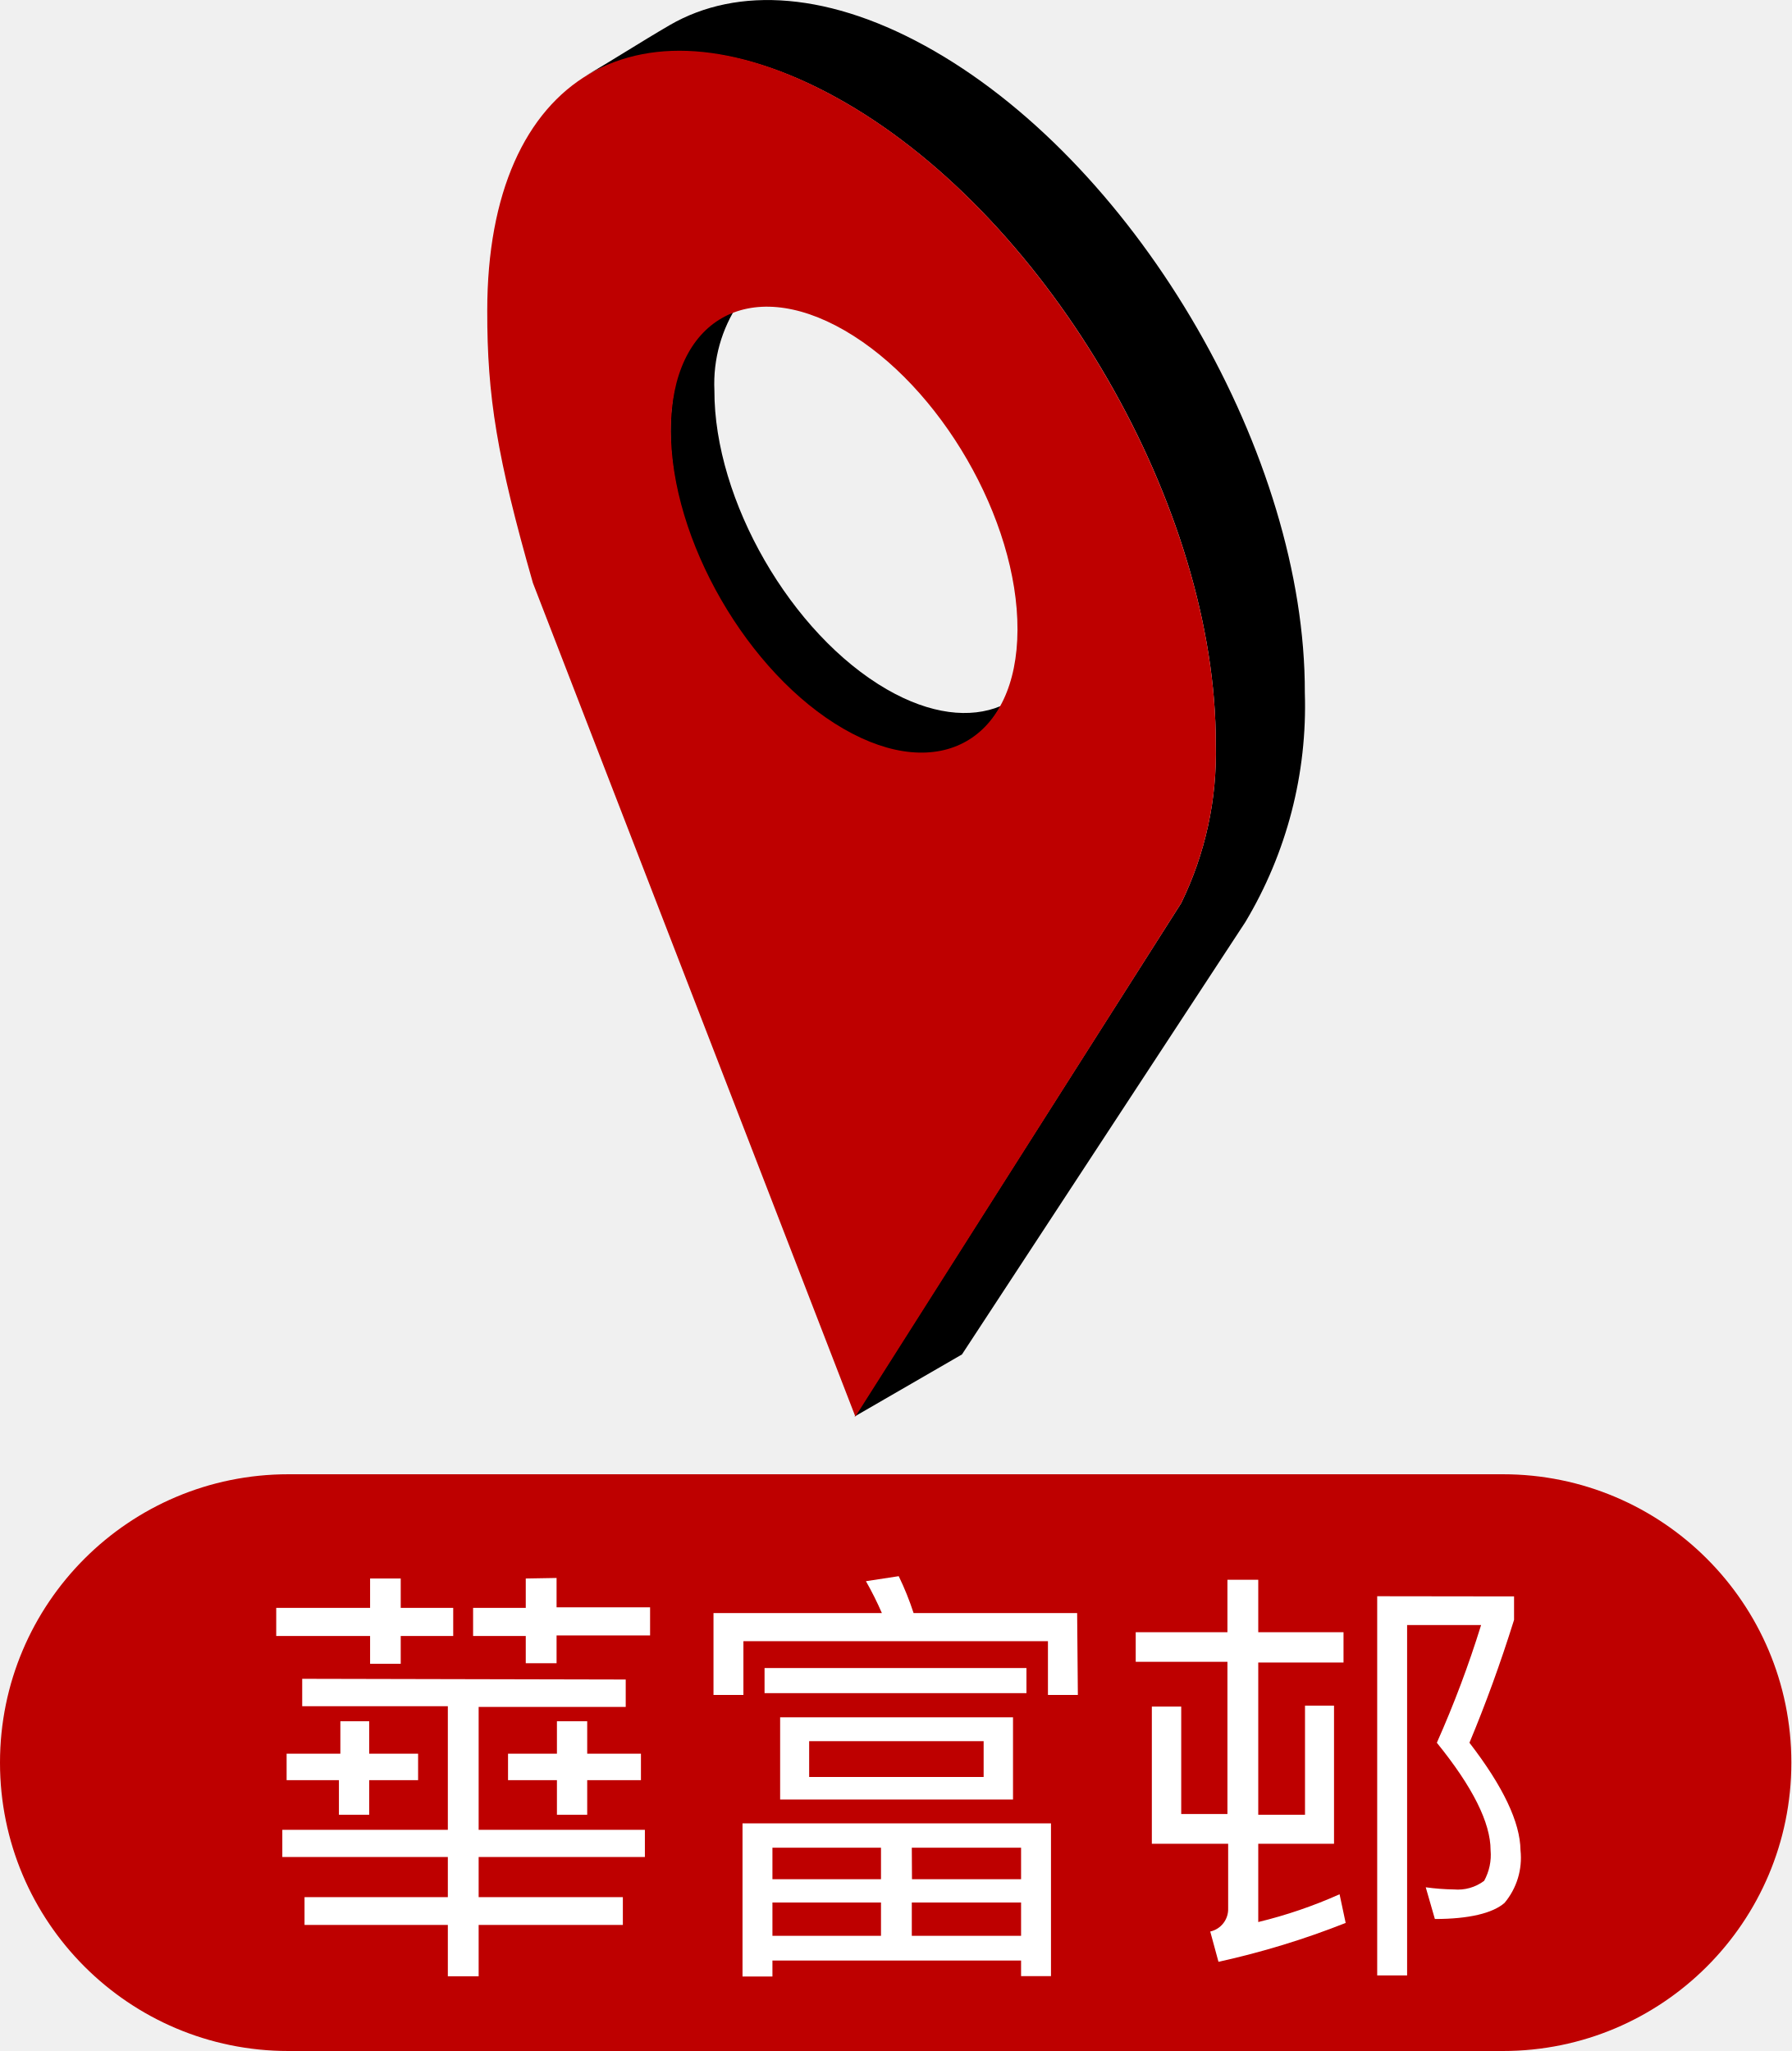
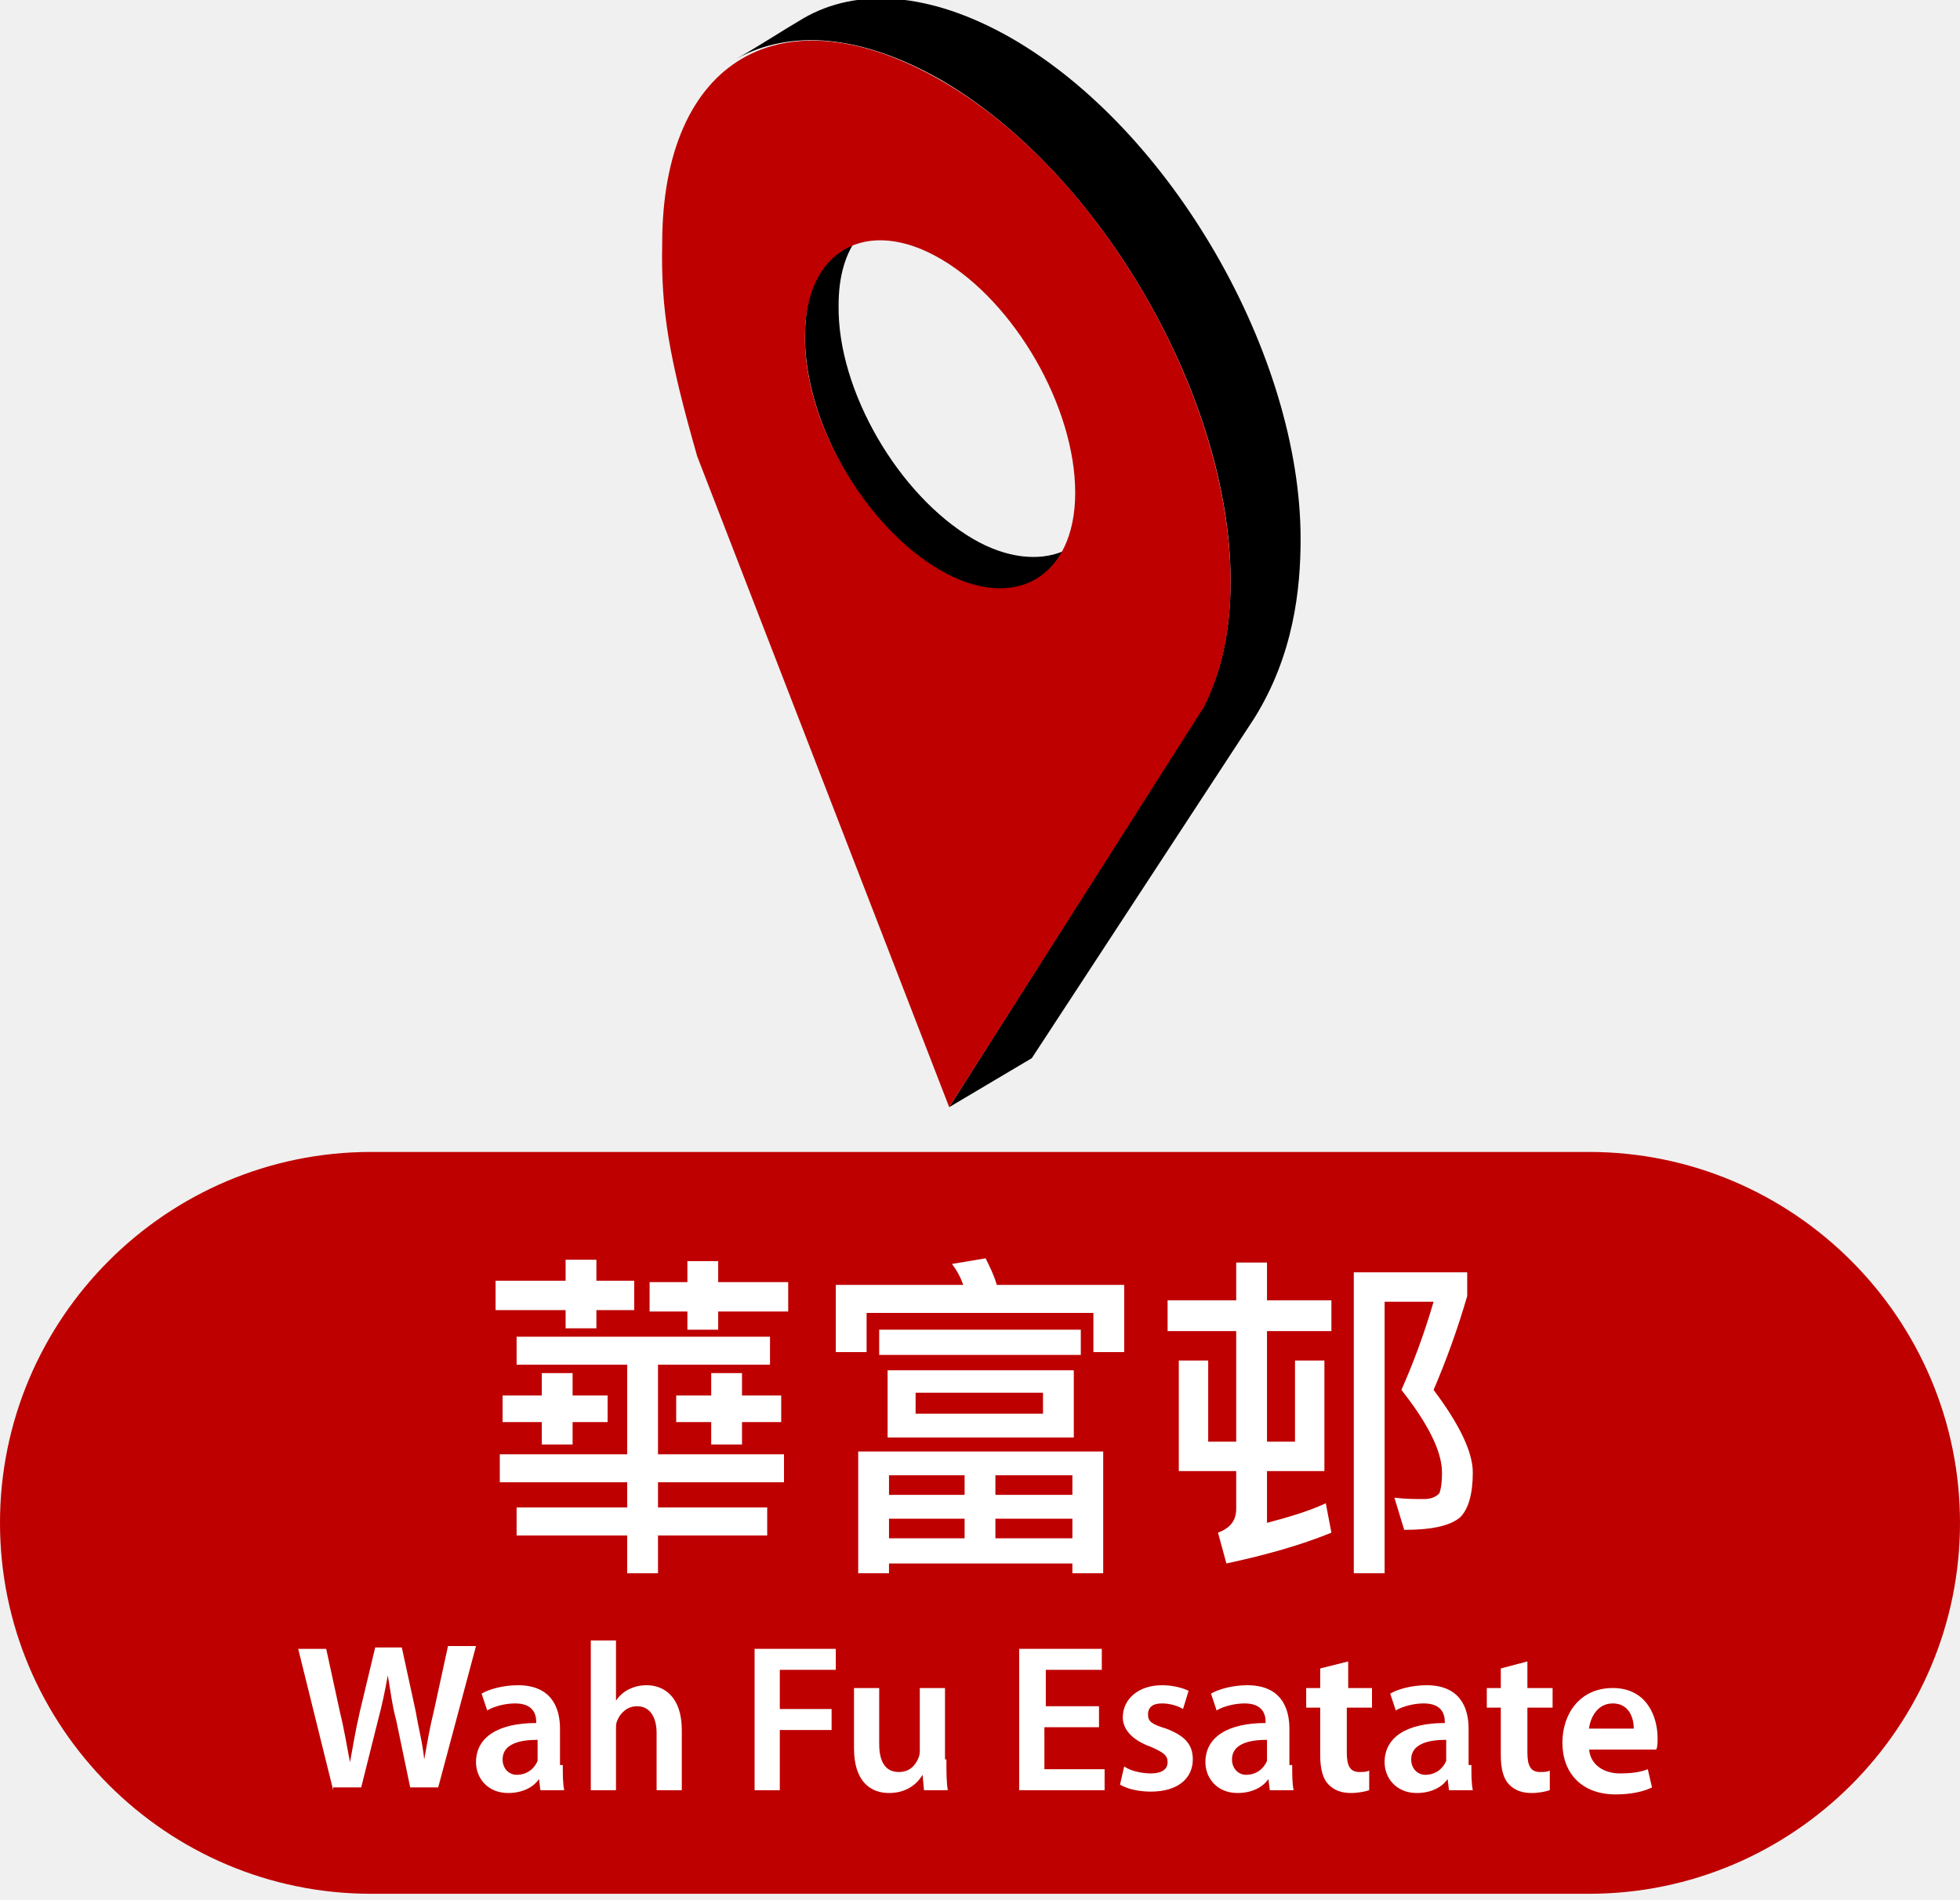
- <svg xmlns="http://www.w3.org/2000/svg" width="100" height="114.51" viewBox="0 0 100 114.51">
-   <g id="Layer_2" data-name="Layer 2">
-     <g id="Pointer">
-       <g>
-         <rect y="82.31" width="100" height="32.2" rx="16.1" style="fill: #be0000" />
-         <g>
-           <path d="M20.66,89.77V88.13h1.71v1.64H25.3v1.57H22.37v1.55H20.66V91.34H15.42V89.77Zm14.27,4v1.53H26.72v6.86H36v1.52H26.72v2.24h8.05v1.55H26.72v2.87H25v-2.87H17v-1.55H25v-2.24H15.76v-1.52H25V95.26H16.87V93.73ZM20.61,96.1v1.81h2.73v1.48H20.61v1.93H18.92V99.39H16V97.91h3V96.1Zm10.46-8v1.64h5.22v1.57H31.07v1.55H29.35V91.34H26.41V89.77h2.94V88.13Zm1.71,8v1.81h3v1.48h-3v1.93H31.09V99.39H28.36V97.91h2.73V96.1Z" style="fill: #fff" />
-           <path d="M60.17,94.63H58.5v-3h-17v3H39.83V90.06h9.4a18.44,18.44,0,0,0-.89-1.78L50.17,88A16.12,16.12,0,0,1,51,90.06h9.13Zm-1.5,15.7H57v-.87H43.12v.89H41.45V101.8H58.67ZM57.3,93.13v1.4H42.68v-1.4Zm-8.12,11.79v-1.76H43.12v1.76Zm0,3.16v-1.86H43.12v1.86Zm7.37-12.2v4.59h-13V95.88Zm-1.64,1.33H45.17v2h9.74Zm-4,7.71H57v-1.76H50.9ZM57,108.08v-1.86H50.9v1.86Z" style="fill: #fff" />
-           <path d="M68.52,91.13V88.2h1.72v2.93H75v1.69H70.24v8.5h2.61V95.23h1.62v7.71H70.24v4.37a26.29,26.29,0,0,0,4.54-1.55l.34,1.6a46.35,46.35,0,0,1-7.1,2.17l-.46-1.69a1.28,1.28,0,0,0,1-1.3v-3.6H64.3V95.28h1.64v6h2.58v-8.5H63.4V91.13Zm16-2v1.31c-.77,2.46-1.6,4.73-2.49,6.86q2.82,3.66,2.85,6a3.92,3.92,0,0,1-.89,2.94c-.66.58-2,.9-3.89.9l-.51-1.77a12.7,12.7,0,0,0,1.57.12,2.45,2.45,0,0,0,1.69-.48,3,3,0,0,0,.36-1.71q0-2.3-3-6a59.41,59.41,0,0,0,2.47-6.57H78.55v19.56H76.88V89.12Z" style="fill: #fff" />
-         </g>
-         <g>
-           <path d="M49.51,38.49c-5.34-3.08-9.65-10.56-9.63-16.7a8.06,8.06,0,0,1,1.36-4.86c-2.36.72-3.8,3.36-3.81,7.17,0,6.14,4.3,13.62,9.64,16.7,3.89,2.25,7.25,1.53,8.79-1.38C54.16,40.13,51.94,39.89,49.51,38.49Z" />
-           <path d="M47.19,5.73C41.42,2.4,36.38,2.09,32.61,4.28c1.58-.91,3.13-1.92,4.78-2.88,3.78-2.19,9-1.88,14.77,1.45C63.62,9.46,72.88,25.5,72.84,38.67a23.45,23.45,0,0,1-3.32,12.81L53.7,75.62l-6,3.47L65.94,50.42a19.06,19.06,0,0,0,1.93-8.87C67.91,28.39,58.65,12.35,47.19,5.73Z" />
-         </g>
-         <path d="M67.87,41.55a19.06,19.06,0,0,1-1.93,8.87L47.75,79.09l-18-46.54c-2-7-2.56-10.41-2.55-15.21,0-13.17,8.57-18.22,20-11.61S67.91,28.39,67.87,41.55Zm-20.78-.86c5.35,3.09,9.69.61,9.71-5.53s-4.3-13.62-9.65-16.71-9.68-.6-9.7,5.54,4.3,13.62,9.64,16.7h0" style="fill: #be0000" />
-       </g>
-     </g>
+ <svg xmlns="http://www.w3.org/2000/svg" version="1.1" id="Layer_1" x="0px" y="0px" width="140px" height="135.7px" viewBox="0 0 140 135.7" style="enable-background:new 0 0 140 135.7;" xml:space="preserve">
+   <path style="fill:#BE0000;" d="M113.5,135.3h-87C11.9,135.3,0,123.4,0,108.8v0c0-14.6,11.9-26.5,26.5-26.5h87  c14.6,0,26.5,11.9,26.5,26.5v0C140,123.4,128.1,135.3,113.5,135.3z" />
+   <g>
+     <path style="fill:#FFFFFF;" d="M40.4,91.5v-1.5h2.2v1.5h2.7v2.1h-2.7v1.3h-2.2v-1.3h-5v-2.1H40.4z M55,95.5v2h-8v6.4H56v2H47v1.8   h7.8v2H47v2.7h-2.2v-2.7h-7.9v-2h7.9v-1.8h-9.1v-2h9.1v-6.4h-7.9v-2H55z M40.9,98.1v1.6h2.5v1.9h-2.5v1.6h-2.2v-1.6h-2.8v-1.9h2.8   v-1.6H40.9z M51.3,90.1v1.5h5v2.1h-5v1.3h-2.2v-1.3h-2.7v-2.1h2.7v-1.5H51.3z M53,98.1v1.6h2.8v1.9H53v1.6h-2.2v-1.6h-2.5v-1.9h2.5   v-1.6H53z" />
+     <path style="fill:#FFFFFF;" d="M80.3,96.6h-2.2v-2.8H61.9v2.8h-2.2v-4.8h9.1c-0.2-0.6-0.5-1.1-0.8-1.5l2.4-0.4   c0.3,0.6,0.6,1.2,0.8,1.9h9.1V96.6z M78.8,112.4h-2.2v-0.7H63.5v0.7h-2.2v-8.7h17.5V112.4z M77.2,95v1.8H62.8V95H77.2z M76.7,97.9   v4.8H63.4v-4.8H76.7z M68.9,106.8v-1.4h-5.4v1.4H68.9z M68.9,109.9v-1.4h-5.4v1.4H68.9z M74.5,99.5h-9.1v1.5h9.1V99.5z M71.1,106.8   h5.5v-1.4h-5.5V106.8z M76.6,109.9v-1.4h-5.5v1.4H76.6z" />
+     <path style="fill:#FFFFFF;" d="M88.3,92.9v-2.7h2.2v2.7h4.6v2.2h-4.6v7.9h2v-5.8h2.1v7.9h-4.1v3.7c1.5-0.4,2.9-0.8,4.2-1.4l0.4,2.1   c-2.2,0.9-4.7,1.6-7.5,2.2l-0.6-2.2c0.8-0.3,1.3-0.8,1.3-1.7v-2.7h-4.1v-7.9h2.1v5.8h2v-7.9h-4.9v-2.2H88.3z M104.8,90.9v1.7   c-0.7,2.4-1.5,4.6-2.4,6.7c1.8,2.4,2.8,4.4,2.8,5.9c0,1.5-0.3,2.6-0.9,3.2c-0.7,0.6-2,0.9-4,0.9l-0.7-2.3c0.8,0.1,1.5,0.1,2.1,0.1   c0.6,0,0.9-0.2,1.1-0.4c0.1-0.2,0.2-0.7,0.2-1.5c0-1.5-1-3.5-2.9-5.9c0.8-1.8,1.6-3.9,2.3-6.3h-3.5v19.4h-2.2V90.9H104.8z" />
+     <path style="fill:#FFFFFF;" d="M23.8,127.9l-2.5-10.1h2l1,4.6c0.3,1.2,0.5,2.5,0.7,3.5h0c0.2-1.1,0.4-2.3,0.7-3.6l1.1-4.6h1.9   l1,4.6c0.2,1.2,0.5,2.3,0.6,3.4h0c0.2-1.1,0.4-2.3,0.7-3.5l1-4.6H34l-2.7,10.1h-2l-1-4.8c-0.3-1.1-0.4-2.1-0.6-3.2h0   c-0.2,1.1-0.4,2.1-0.7,3.2l-1.2,4.8H23.8z" />
+     <path style="fill:#FFFFFF;" d="M40.2,126.1c0,0.7,0,1.3,0.1,1.8h-1.7l-0.1-0.8h0c-0.4,0.6-1.2,1-2.2,1c-1.5,0-2.3-1.1-2.3-2.2   c0-1.8,1.6-2.8,4.3-2.8V123c0-0.5-0.2-1.3-1.5-1.3c-0.7,0-1.5,0.2-2,0.5l-0.4-1.2c0.5-0.3,1.5-0.6,2.6-0.6c2.3,0,3,1.5,3,3.1V126.1   z M38.4,124.3c-1.3,0-2.5,0.3-2.5,1.4c0,0.7,0.5,1.1,1,1.1c0.8,0,1.3-0.5,1.5-1c0-0.1,0-0.3,0-0.4V124.3z" />
+     <path style="fill:#FFFFFF;" d="M42.2,117.2H44v4.3h0c0.2-0.3,0.5-0.6,0.9-0.8c0.4-0.2,0.8-0.3,1.3-0.3c1.2,0,2.5,0.8,2.5,3.2v4.3   h-1.8v-4.1c0-1-0.4-1.9-1.4-1.9c-0.7,0-1.2,0.5-1.4,1c-0.1,0.2-0.1,0.4-0.1,0.6v4.4h-1.8V117.2z" />
+     <path style="fill:#FFFFFF;" d="M53.9,117.8h5.8v1.5h-4v2.8h3.7v1.5h-3.7v4.3h-1.8V117.8z" />
+     <path style="fill:#FFFFFF;" d="M67.6,125.7c0,0.9,0,1.6,0.1,2.2H66l-0.1-1.1h0c-0.3,0.5-1,1.3-2.4,1.3c-1.3,0-2.5-0.8-2.5-3.2v-4.3   h1.8v4c0,1.2,0.4,2,1.4,2c0.8,0,1.2-0.5,1.4-1c0.1-0.2,0.1-0.4,0.1-0.6v-4.4h1.8V125.7z" />
+     <path style="fill:#FFFFFF;" d="M78.4,123.4h-3.8v3h4.3v1.5h-6.1v-10.1h5.9v1.5h-4v2.6h3.8V123.4z" />
+     <path style="fill:#FFFFFF;" d="M80.3,126.2c0.4,0.3,1.2,0.5,1.9,0.5c0.8,0,1.2-0.3,1.2-0.8c0-0.5-0.3-0.7-1.2-1.1   c-1.4-0.5-2-1.3-2-2.1c0-1.3,1.1-2.3,2.8-2.3c0.8,0,1.5,0.2,1.9,0.4l-0.4,1.3c-0.3-0.2-0.9-0.4-1.5-0.4c-0.7,0-1,0.3-1,0.8   c0,0.5,0.3,0.7,1.3,1c1.3,0.5,1.9,1.1,1.9,2.2c0,1.3-1,2.3-3,2.3c-0.9,0-1.7-0.2-2.2-0.5L80.3,126.2z" />
+     <path style="fill:#FFFFFF;" d="M92.3,126.1c0,0.7,0,1.3,0.1,1.8h-1.7l-0.1-0.8h0c-0.4,0.6-1.2,1-2.2,1c-1.5,0-2.3-1.1-2.3-2.2   c0-1.8,1.6-2.8,4.3-2.8V123c0-0.5-0.2-1.3-1.5-1.3c-0.7,0-1.5,0.2-2,0.5l-0.4-1.2c0.5-0.3,1.5-0.6,2.6-0.6c2.3,0,3,1.5,3,3.1V126.1   z M90.5,124.3c-1.3,0-2.5,0.3-2.5,1.4c0,0.7,0.5,1.1,1,1.1c0.8,0,1.3-0.5,1.5-1c0-0.1,0-0.3,0-0.4V124.3z" />
+     <path style="fill:#FFFFFF;" d="M96.3,118.7v1.9H98v1.4h-1.8v3.2c0,0.9,0.2,1.4,0.9,1.4c0.3,0,0.5,0,0.7-0.1l0,1.4   c-0.3,0.1-0.8,0.2-1.3,0.2c-0.7,0-1.2-0.2-1.6-0.6c-0.4-0.4-0.6-1.1-0.6-2.1V122h-1v-1.4h1v-1.4L96.3,118.7z" />
+     <path style="fill:#FFFFFF;" d="M105.1,126.1c0,0.7,0,1.3,0.1,1.8h-1.7l-0.1-0.8h0c-0.4,0.6-1.2,1-2.2,1c-1.5,0-2.3-1.1-2.3-2.2   c0-1.8,1.6-2.8,4.3-2.8V123c0-0.5-0.2-1.3-1.5-1.3c-0.7,0-1.5,0.2-2,0.5l-0.4-1.2c0.5-0.3,1.5-0.6,2.6-0.6c2.3,0,3,1.5,3,3.1V126.1   z M103.3,124.3c-1.3,0-2.5,0.3-2.5,1.4c0,0.7,0.5,1.1,1,1.1c0.8,0,1.3-0.5,1.5-1c0-0.1,0-0.3,0-0.4V124.3z" />
+     <path style="fill:#FFFFFF;" d="M109.1,118.7v1.9h1.8v1.4h-1.8v3.2c0,0.9,0.2,1.4,0.9,1.4c0.3,0,0.5,0,0.7-0.1l0,1.4   c-0.3,0.1-0.8,0.2-1.3,0.2c-0.7,0-1.2-0.2-1.6-0.6c-0.4-0.4-0.6-1.1-0.6-2.1V122h-1v-1.4h1v-1.4L109.1,118.7z" />
+     <path style="fill:#FFFFFF;" d="M113.5,124.8c0,1.3,1.1,1.9,2.2,1.9c0.9,0,1.5-0.1,2-0.3l0.3,1.3c-0.6,0.3-1.5,0.5-2.6,0.5   c-2.4,0-3.8-1.5-3.8-3.7c0-2,1.2-3.9,3.6-3.9c2.4,0,3.2,2,3.2,3.6c0,0.3,0,0.6-0.1,0.8H113.5z M116.7,123.5c0-0.7-0.3-1.8-1.5-1.8   c-1.1,0-1.6,1-1.7,1.8H116.7z" />
  </g>
+   <g>
+     <path d="M69.5,38.5c-5.3-3.1-9.7-10.6-9.6-16.7c0-2.1,0.5-3.7,1.4-4.9c-2.4,0.7-3.8,3.4-3.8,7.2c0,6.1,4.3,13.6,9.6,16.7   c3.9,2.2,7.2,1.5,8.8-1.4C74.2,40.1,71.9,39.9,69.5,38.5z" />
+     <path d="M67.2,5.7c-5.8-3.3-10.8-3.6-14.6-1.5c1.6-0.9,3.1-1.9,4.8-2.9c3.8-2.2,9-1.9,14.8,1.4c11.5,6.6,20.7,22.7,20.7,35.8   c0,3.6-0.5,8.3-3.3,12.8L73.7,75.6l-5.9,3.5l18.2-28.7c1.2-2.3,1.9-5.3,1.9-8.9C87.9,28.4,78.6,12.3,67.2,5.7z" />
+   </g>
+   <path style="fill:#BE0000;" d="M87.9,41.6c0,3.6-0.7,6.5-1.9,8.9L67.8,79.1l-18-46.5c-2-7-2.6-10.4-2.5-15.2  c0-13.2,8.6-18.2,20-11.6C78.6,12.3,87.9,28.4,87.9,41.6z M67.1,40.7c5.3,3.1,9.7,0.6,9.7-5.5c0-6.1-4.3-13.6-9.6-16.7  c-5.3-3.1-9.7-0.6-9.7,5.5C57.4,30.1,61.8,37.6,67.1,40.7L67.1,40.7" />
</svg>
